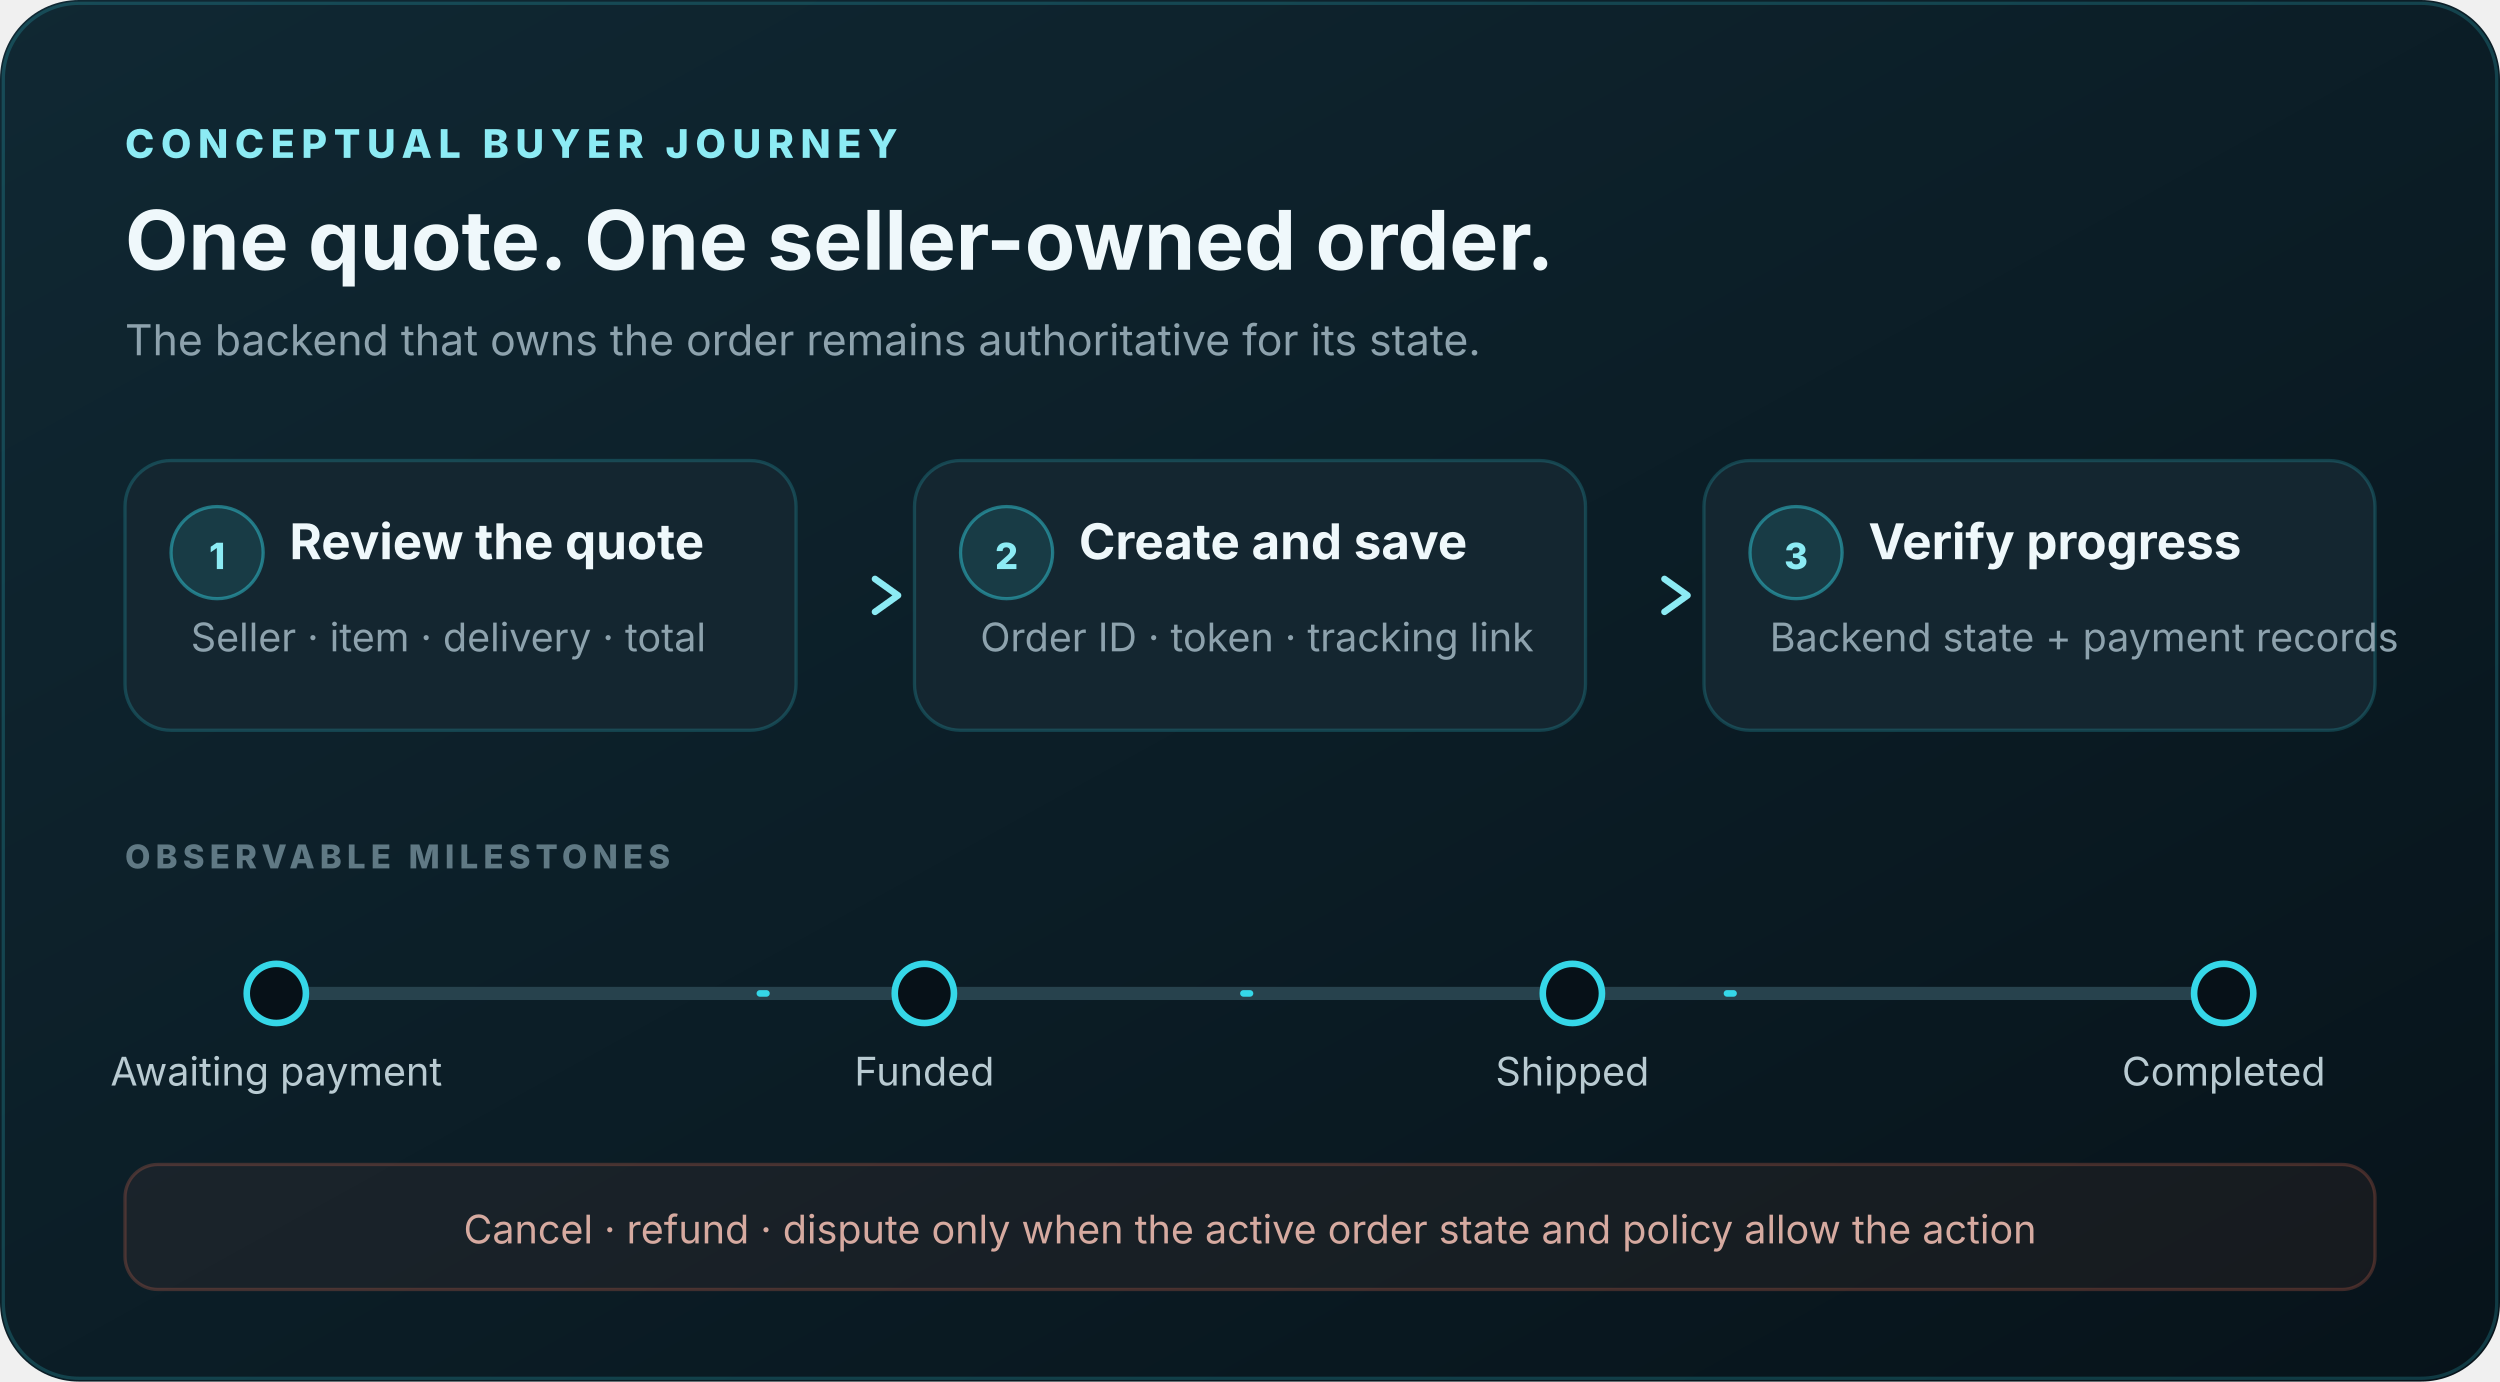
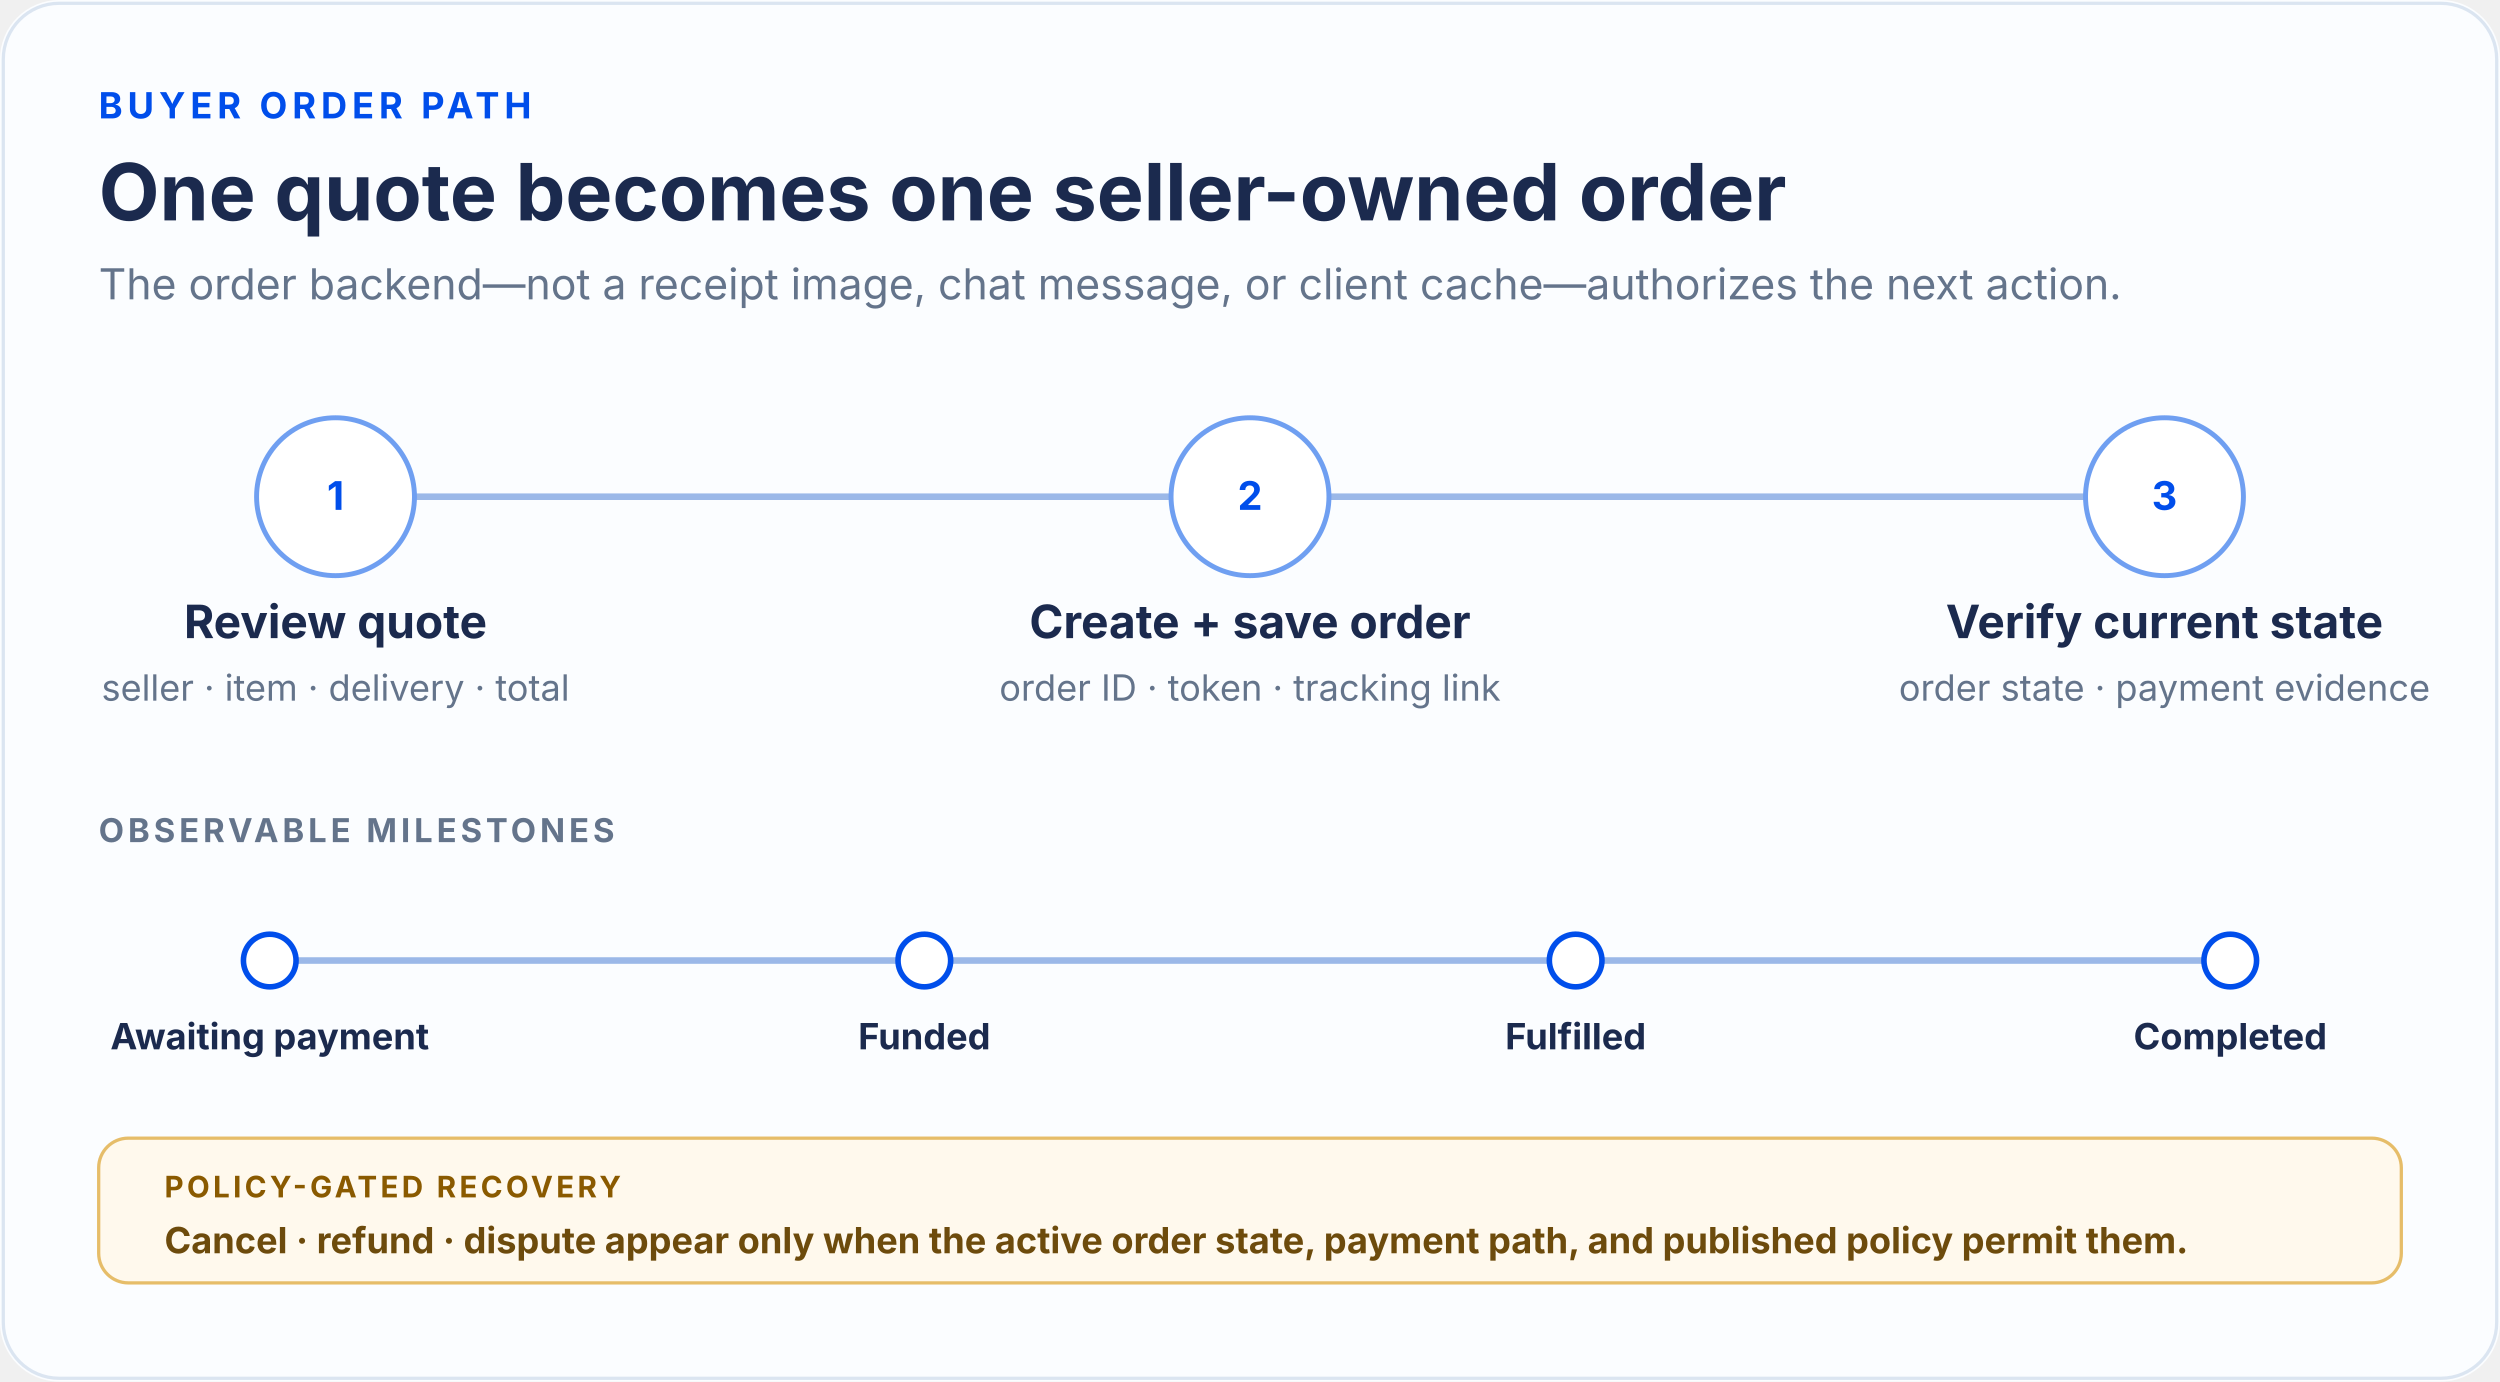
<svg xmlns="http://www.w3.org/2000/svg" width="760" height="420" viewBox="0 0 760 420" role="img" aria-labelledby="title desc">
-   <defs>
-     <linearGradient id="bg" x1="0" y1="0" x2="1" y2="1">
-       <stop offset="0" stop-color="#102833" />
-       <stop offset="1" stop-color="#07131a" />
-     </linearGradient>
-     <linearGradient id="accent" x1="0" y1="0" x2="1" y2="0">
-       <stop offset="0" stop-color="#35d7e8" />
-       <stop offset="1" stop-color="#8cebf4" />
-     </linearGradient>
-   </defs>
-   <rect width="760" height="420" rx="24" fill="url(#bg)" />
-   <rect x="1" y="1" width="758" height="418" rx="23" fill="none" stroke="#35d7e8" stroke-opacity=".2" />
-   <text x="38" y="48" fill="#8cebf4" font-family="Inter, system-ui, sans-serif" font-size="12" font-weight="800" letter-spacing="2">CONCEPTUAL BUYER JOURNEY</text>
-   <text x="38" y="82" fill="#eff8fb" font-family="Inter, system-ui, sans-serif" font-size="25" font-weight="750">One quote. One seller-owned order.</text>
-   <text x="38" y="108" fill="#8da2ad" font-family="Inter, system-ui, sans-serif" font-size="13">The backend that owns the order remains authoritative for its state.</text>
-   <g font-family="Inter, system-ui, sans-serif">
-     <rect x="38" y="140" width="204" height="82" rx="14" fill="#142630" stroke="#35d7e8" stroke-opacity=".2" />
-     <circle cx="66" cy="168" r="14" fill="#35d7e8" fill-opacity=".12" stroke="#35d7e8" stroke-opacity=".45" />
-     <text x="66" y="173" text-anchor="middle" fill="#8cebf4" font-size="11" font-weight="800">1</text>
-     <text x="88" y="170" fill="#eff8fb" font-size="15" font-weight="700">Review the quote</text>
-     <text x="58" y="198" fill="#8da2ad" font-size="12">Seller · item · delivery · total</text>
-     <rect x="278" y="140" width="204" height="82" rx="14" fill="#142630" stroke="#35d7e8" stroke-opacity=".2" />
-     <circle cx="306" cy="168" r="14" fill="#35d7e8" fill-opacity=".12" stroke="#35d7e8" stroke-opacity=".45" />
-     <text x="306" y="173" text-anchor="middle" fill="#8cebf4" font-size="11" font-weight="800">2</text>
-     <text x="328" y="170" fill="#eff8fb" font-size="15" font-weight="700">Create and save</text>
-     <text x="298" y="198" fill="#8da2ad" font-size="12">Order ID · token · tracking link</text>
-     <rect x="518" y="140" width="204" height="82" rx="14" fill="#142630" stroke="#35d7e8" stroke-opacity=".2" />
-     <circle cx="546" cy="168" r="14" fill="#35d7e8" fill-opacity=".12" stroke="#35d7e8" stroke-opacity=".45" />
-     <text x="546" y="173" text-anchor="middle" fill="#8cebf4" font-size="11" font-weight="800">3</text>
-     <text x="568" y="170" fill="#eff8fb" font-size="15" font-weight="700">Verify progress</text>
-     <text x="538" y="198" fill="#8da2ad" font-size="12">Backend state + payment records</text>
-     <path d="M242 181h30M482 181h30" stroke="url(#accent)" stroke-width="2" stroke-linecap="round" />
-     <path d="m266 176 7 5-7 5M506 176l7 5-7 5" fill="none" stroke="#8cebf4" stroke-width="2" stroke-linecap="round" stroke-linejoin="round" />
-     <text x="38" y="264" fill="#607984" font-size="10" font-weight="800" letter-spacing="1.6">OBSERVABLE MILESTONES</text>
-     <line x1="84" y1="302" x2="676" y2="302" stroke="#27424d" stroke-width="4" stroke-linecap="round" />
-     <line x1="84" y1="302" x2="676" y2="302" stroke="#35d7e8" stroke-width="2" stroke-linecap="round" stroke-dasharray="2 145" />
-     <g fill="#071118" stroke="#35d7e8" stroke-width="2">
-       <circle cx="84" cy="302" r="9" />
-       <circle cx="281" cy="302" r="9" />
-       <circle cx="478" cy="302" r="9" />
-       <circle cx="676" cy="302" r="9" />
+   <rect width="760" height="420" rx="18" fill="#fbfdff" />
+   <rect x="1" y="1" width="758" height="418" rx="17" fill="none" stroke="#dbe5f1" />
+   <g font-family="Inter, ui-sans-serif, system-ui, sans-serif">
+     <text x="30" y="36" fill="#004eeb" font-size="11" font-weight="700" letter-spacing="1.5">BUYER ORDER PATH</text>
+     <text x="30" y="67" fill="#1b2a4e" font-size="24" font-weight="750">One quote becomes one seller-owned order</text>
+     <text x="30" y="91" fill="#64748b" font-size="13">The order backend—not a receipt image, chat message, or client cache—authorizes the next action.</text>
+     <line x1="102" y1="151" x2="658" y2="151" stroke="#9bb8e8" stroke-width="2" />
+     <g fill="#ffffff" stroke="#6f9ff1" stroke-width="1.5">
+       <circle cx="102" cy="151" r="24" />
+       <circle cx="380" cy="151" r="24" />
+       <circle cx="658" cy="151" r="24" />
    </g>
-     <g fill="#b9cbd2" font-size="12" text-anchor="middle">
-       <text x="84" y="330">Awaiting payment</text>
-       <text x="281" y="330">Funded</text>
-       <text x="478" y="330">Shipped</text>
-       <text x="676" y="330">Completed</text>
+     <g fill="#004eeb" font-size="12" font-weight="750" text-anchor="middle">
+       <text x="102" y="155">1</text>
+       <text x="380" y="155">2</text>
+       <text x="658" y="155">3</text>
    </g>
-     <rect x="38" y="354" width="684" height="38" rx="10" fill="#ff7957" fill-opacity=".06" stroke="#ff7957" stroke-opacity=".22" />
-     <text x="380" y="378" text-anchor="middle" fill="#d6aaa0" font-size="12">Cancel · refund · dispute only when the active order state and policy allow the action</text>
+     <g fill="#1b2a4e" font-size="14" font-weight="700" text-anchor="middle">
+       <text x="102" y="194">Review quote</text>
+       <text x="380" y="194">Create + save order</text>
+       <text x="658" y="194">Verify current state</text>
+     </g>
+     <g fill="#64748b" font-size="11" text-anchor="middle">
+       <text x="102" y="213">seller · item · delivery · total</text>
+       <text x="380" y="213">order ID · token · tracking link</text>
+       <text x="658" y="213">order state · payment evidence</text>
+     </g>
+     <text x="30" y="256" fill="#64748b" font-size="10" font-weight="700" letter-spacing="1.2">OBSERVABLE MILESTONES</text>
+     <line x1="82" y1="292" x2="678" y2="292" stroke="#9bb8e8" stroke-width="2" />
+     <g fill="#ffffff" stroke="#004eeb" stroke-width="1.7">
+       <circle cx="82" cy="292" r="8" />
+       <circle cx="281" cy="292" r="8" />
+       <circle cx="479" cy="292" r="8" />
+       <circle cx="678" cy="292" r="8" />
+     </g>
+     <g fill="#1b2a4e" font-size="11" font-weight="650" text-anchor="middle">
+       <text x="82" y="319">Awaiting payment</text>
+       <text x="281" y="319">Funded</text>
+       <text x="479" y="319">Fulfilled</text>
+       <text x="678" y="319">Completed</text>
+     </g>
+     <rect x="30" y="346" width="700" height="44" rx="9" fill="#fff9ed" stroke="#e6bd69" />
+     <text x="50" y="364" fill="#8a5a00" font-size="9" font-weight="750" letter-spacing="1">POLICY-GATED RECOVERY</text>
+     <text x="50" y="381" fill="#6d4b0c" font-size="11" font-weight="650">Cancel · refund · dispute appear only when the active order state, payment path, and published policy permit them.</text>
  </g>
</svg>
